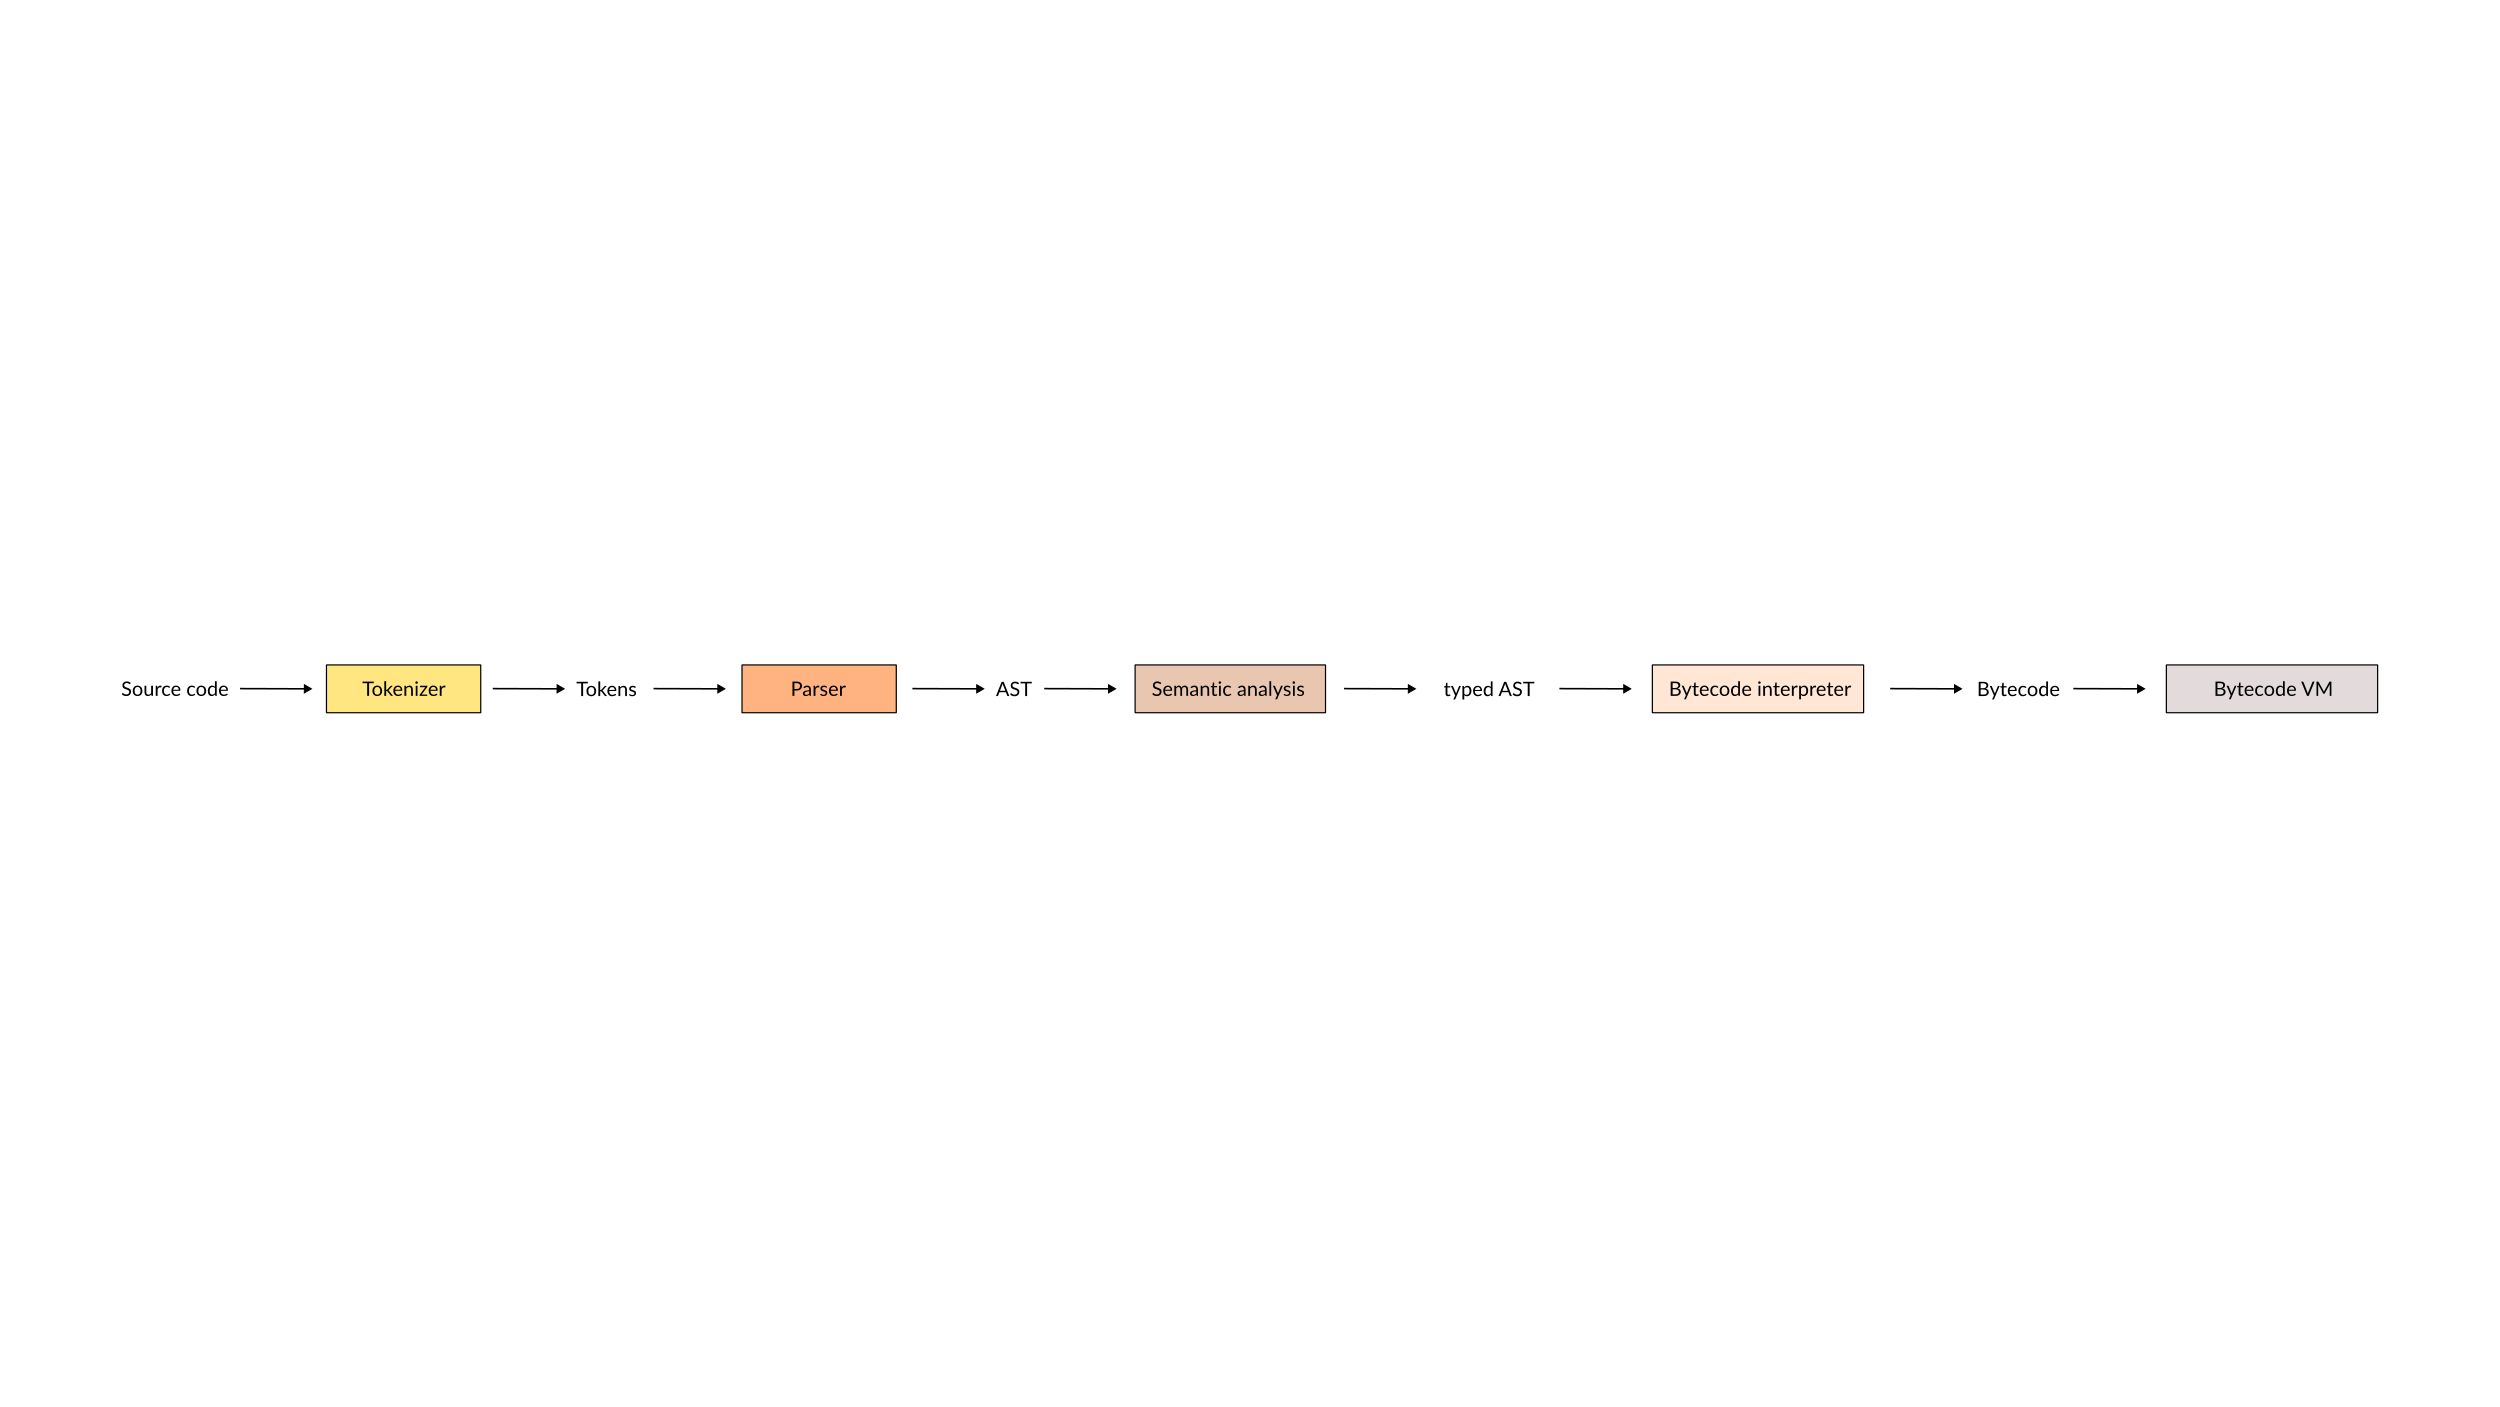
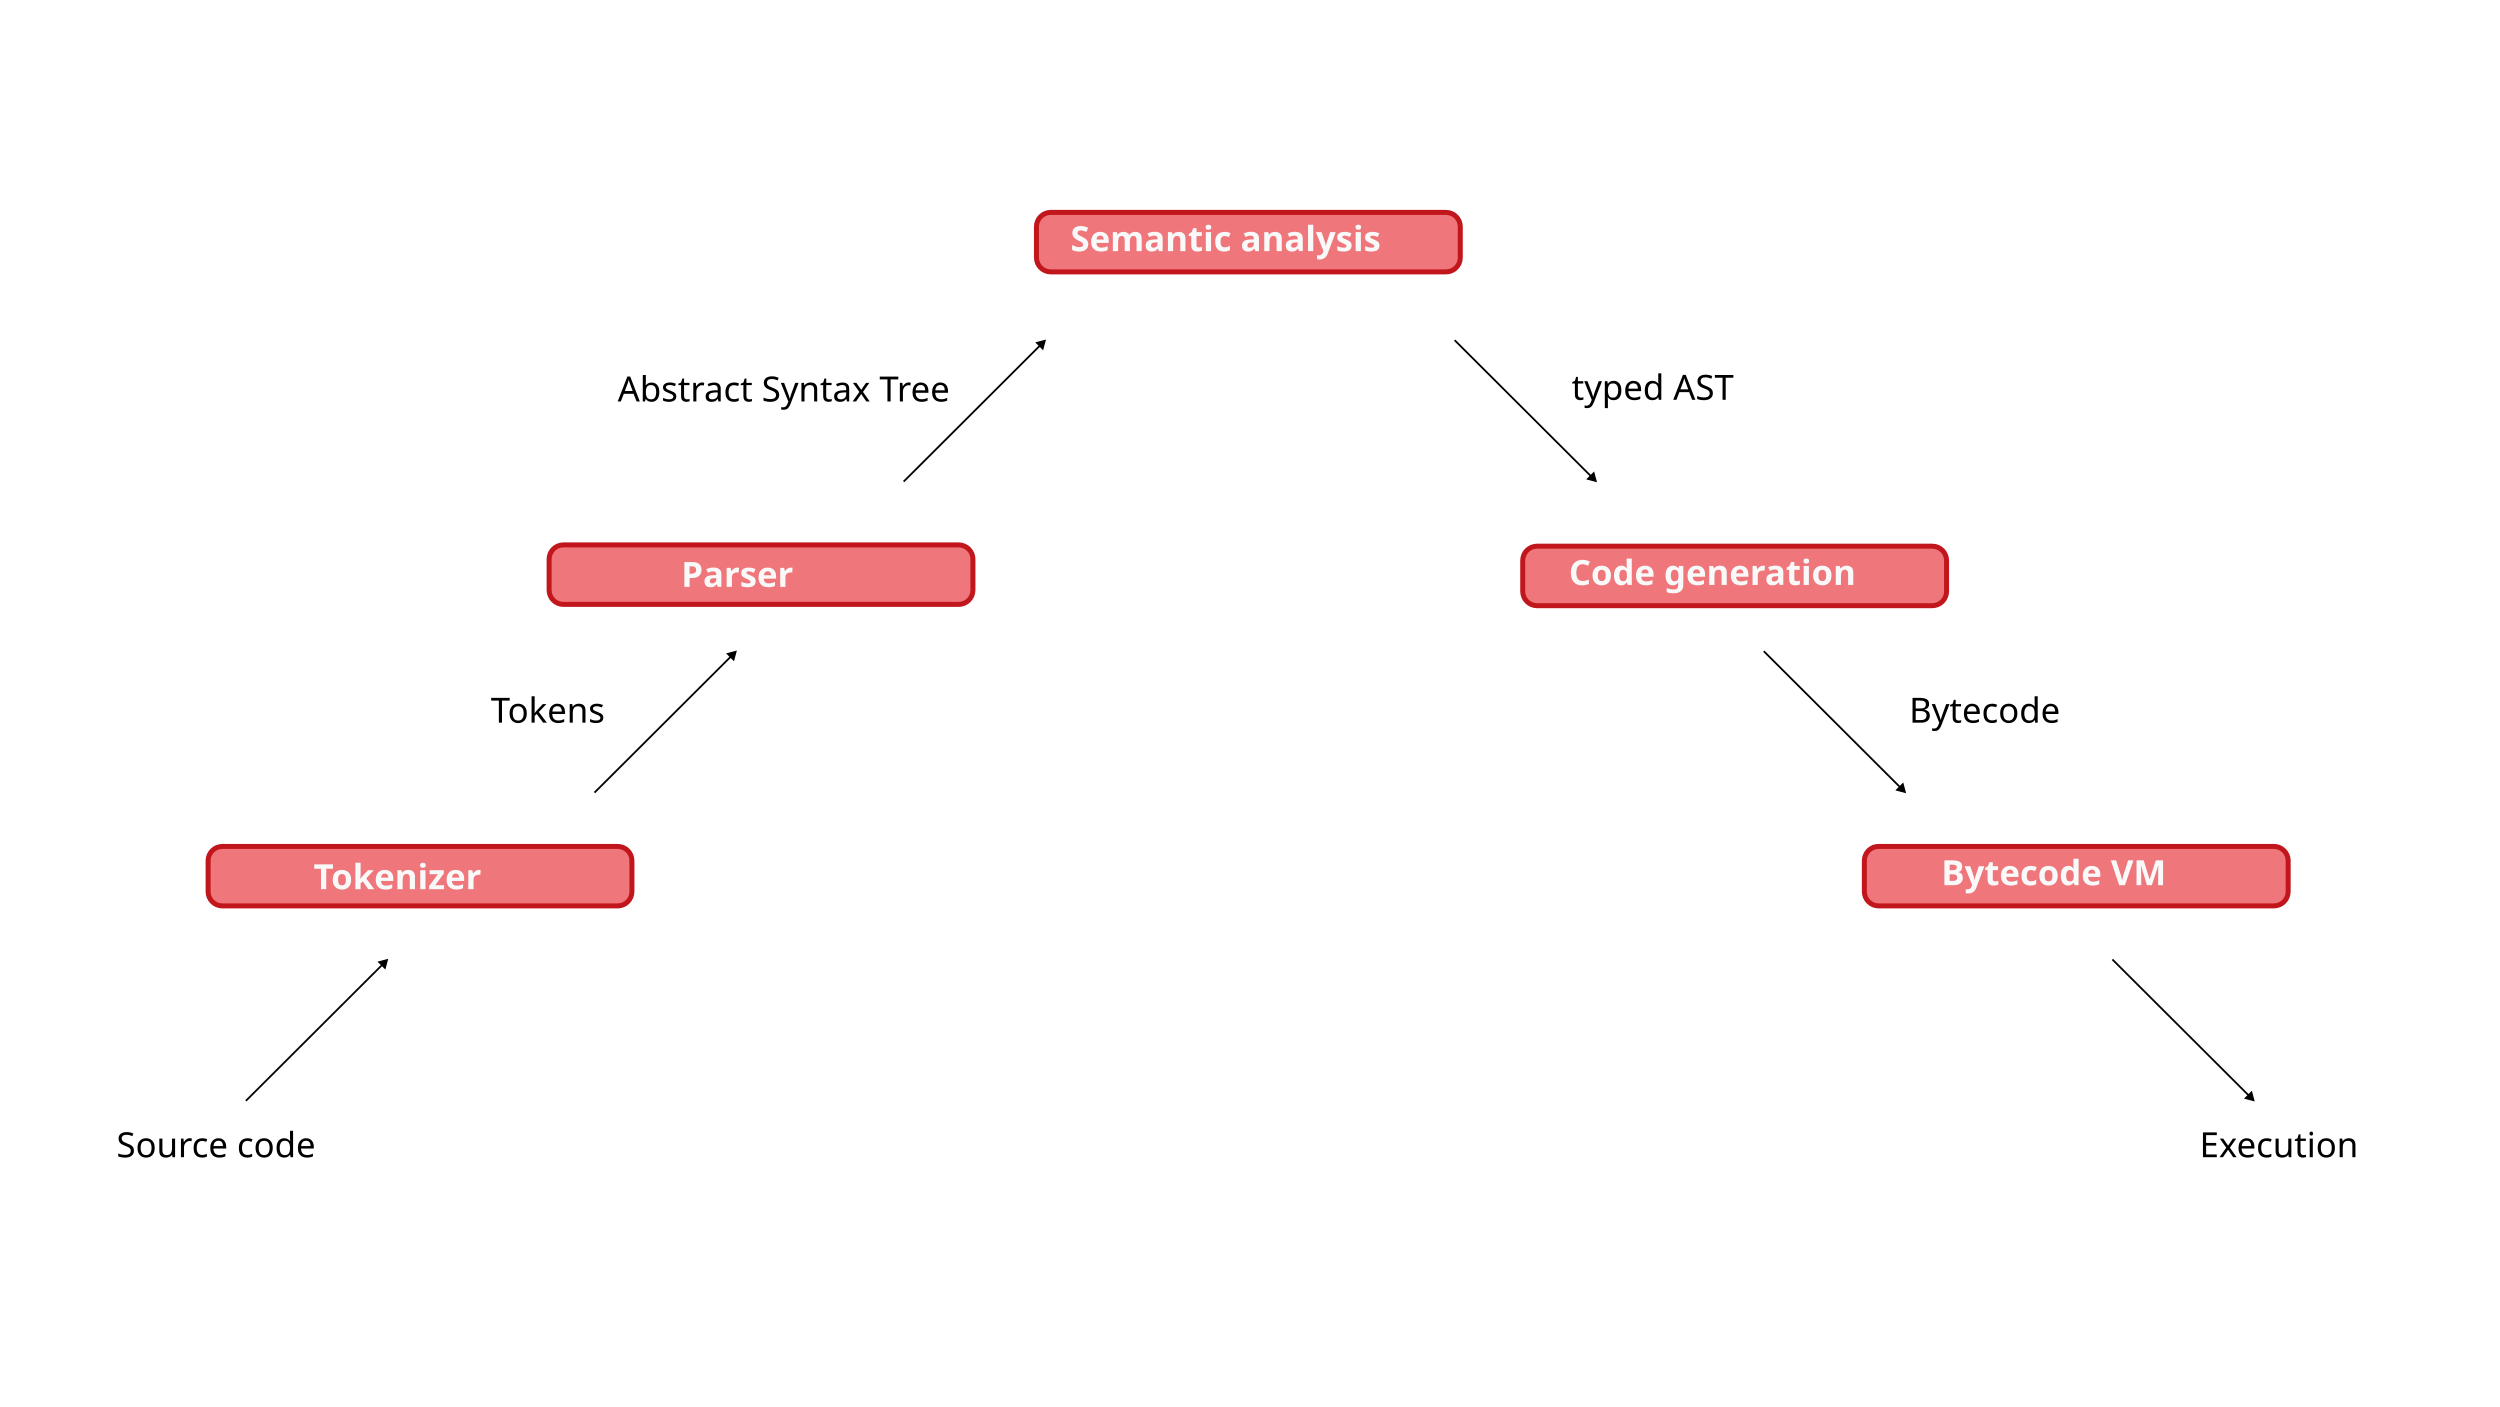
- <svg xmlns="http://www.w3.org/2000/svg" width="1920" height="1080" viewBox="0 0 508 285.75" version="1.1" id="svg2931">
+ <svg xmlns="http://www.w3.org/2000/svg" xmlns:xlink="http://www.w3.org/1999/xlink" width="1920" height="1080" viewBox="0 0 508 285.75" version="1.1" id="svg2931" xml:space="preserve">
  <defs id="defs2928">
    <marker style="overflow:visible" id="Triangle" refX="0" refY="0" orient="auto-start-reverse" markerWidth="1" markerHeight="1" viewBox="0 0 1 1" preserveAspectRatio="xMidYMid">
      <path transform="scale(0.5)" style="fill:context-stroke;fill-rule:evenodd;stroke:context-stroke;stroke-width:1pt" d="M 5.77,0 -2.88,5 V -5 Z" id="path135" />
    </marker>
  </defs>
  <g id="layer1">
-     <rect style="fill:#ffe680;fill-opacity:1;stroke:#000000;stroke-width:0.247;stroke-linecap:square;stroke-linejoin:bevel;stroke-dasharray:none;stroke-dashoffset:0;stroke-opacity:1" id="rect1" width="31.35" height="9.717" x="66.337" y="135.11" />
-     <text xml:space="preserve" style="font-size:4.061px;line-height:1.25;font-family:sans-serif;-inkscape-font-specification:sans-serif;letter-spacing:0px;word-spacing:0px;stroke-width:0.305" x="24.609" y="141.407" id="text1">
-       <tspan id="tspan1" style="font-style:normal;font-variant:normal;font-weight:normal;font-stretch:normal;font-size:4.061px;font-family:Lato;-inkscape-font-specification:Lato;stroke-width:0.305" x="24.609" y="141.407">Source code</tspan>
+     <use x="0" y="0" xlink:href="#rect4" id="use5" transform="translate(168.3219,-128.8356)" />
+     <use x="0" y="0" xlink:href="#rect4" id="use6" transform="translate(267.1328,-61.00871)" />
+     <use x="0" y="0" xlink:href="#rect4" id="use7" transform="translate(336.5485,-0.00352478)" />
+     <use x="0" y="0" xlink:href="#rect4" id="use4" transform="translate(69.29218,-61.26978)" />
+     <rect style="fill:#ef767a;fill-opacity:1;stroke:#c1161c;stroke-width:1.019;stroke-linecap:square;stroke-linejoin:bevel;stroke-dasharray:none;stroke-dashoffset:0;stroke-opacity:1" id="rect4" width="86.119" height="12.087" x="42.287" y="171.995" ry="2.9" />
+     <text xml:space="preserve" style="font-style:normal;font-variant:normal;font-weight:normal;font-stretch:normal;font-size:7.056px;line-height:1.25;font-family:'Noto Sans';-inkscape-font-specification:'Noto Sans';letter-spacing:0px;word-spacing:0px;stroke-width:0.344" x="23.672" y="235.148" id="text1">
+       <tspan id="tspan1" style="font-style:normal;font-variant:normal;font-weight:normal;font-stretch:normal;font-size:7.056px;font-family:'Noto Sans';-inkscape-font-specification:'Noto Sans';stroke-width:0.344" x="23.672" y="235.148">Source code</tspan>
    </text>
-     <text xml:space="preserve" style="font-size:4.061px;line-height:1.25;font-family:sans-serif;-inkscape-font-specification:sans-serif;letter-spacing:0px;word-spacing:0px;stroke-width:0.305" x="73.604" y="141.407" id="text2">
-       <tspan id="tspan2" style="font-style:normal;font-variant:normal;font-weight:normal;font-stretch:normal;font-size:4.061px;font-family:Lato;-inkscape-font-specification:Lato;stroke-width:0.305" x="73.604" y="141.407">Tokenizer</tspan>
+     <text xml:space="preserve" style="font-style:normal;font-variant:normal;font-weight:bold;font-stretch:normal;font-size:7.056px;line-height:1.25;font-family:'Noto Sans';-inkscape-font-specification:'Noto Sans Bold';text-align:center;letter-spacing:0px;word-spacing:0px;text-anchor:middle;fill:#f9f9f9;stroke-width:0.344" x="85.35" y="180.684" id="text2">
+       <tspan id="tspan2" style="font-style:normal;font-variant:normal;font-weight:bold;font-stretch:normal;font-size:7.056px;font-family:'Noto Sans';-inkscape-font-specification:'Noto Sans Bold';text-align:center;text-anchor:middle;fill:#f9f9f9;stroke-width:0.344" x="85.35" y="180.684">Tokenizer</tspan>
    </text>
-     <path style="fill:none;stroke:#000000;stroke-width:0.326px;stroke-linecap:butt;stroke-linejoin:miter;stroke-opacity:1;marker-end:url(#Triangle)" d="m 48.778,139.928 13.544,0.041" id="path2" />
-     <path style="fill:none;stroke:#000000;stroke-width:0.326px;stroke-linecap:butt;stroke-linejoin:miter;stroke-opacity:1;marker-end:url(#Triangle)" d="m 100.132,139.928 13.544,0.041" id="path3" />
-     <text xml:space="preserve" style="font-size:4.061px;line-height:1.25;font-family:sans-serif;-inkscape-font-specification:sans-serif;letter-spacing:0px;word-spacing:0px;stroke-width:0.305" x="117.096" y="141.446" id="text3">
-       <tspan id="tspan3" style="font-style:normal;font-variant:normal;font-weight:normal;font-stretch:normal;font-size:4.061px;font-family:Lato;-inkscape-font-specification:Lato;stroke-width:0.305" x="117.096" y="141.446">Tokens</tspan>
+     <text xml:space="preserve" style="font-style:normal;font-variant:normal;font-weight:normal;font-stretch:normal;font-size:7.056px;line-height:1.25;font-family:'Noto Sans';-inkscape-font-specification:'Noto Sans';letter-spacing:0px;word-spacing:0px;stroke-width:0.344" x="99.727" y="146.85" id="text3">
+       <tspan id="tspan3" style="font-style:normal;font-variant:normal;font-weight:normal;font-stretch:normal;font-size:7.056px;font-family:'Noto Sans';-inkscape-font-specification:'Noto Sans';stroke-width:0.344" x="99.727" y="146.85">Tokens</tspan>
    </text>
-     <rect style="fill:#ffb380;fill-opacity:1;stroke:#000000;stroke-width:0.247;stroke-linecap:square;stroke-linejoin:bevel;stroke-dasharray:none;stroke-dashoffset:0;stroke-opacity:1" id="rect3" width="31.35" height="9.717" x="150.775" y="135.11" />
-     <text xml:space="preserve" style="font-size:4.061px;line-height:1.25;font-family:sans-serif;-inkscape-font-specification:sans-serif;letter-spacing:0px;word-spacing:0px;stroke-width:0.305" x="160.654" y="141.407" id="text4">
-       <tspan id="tspan4" style="font-style:normal;font-variant:normal;font-weight:normal;font-stretch:normal;font-size:4.061px;font-family:Lato;-inkscape-font-specification:Lato;stroke-width:0.305" x="160.654" y="141.407">Parser</tspan>
+     <text xml:space="preserve" style="font-style:normal;font-variant:normal;font-weight:bold;font-stretch:normal;font-size:7.056px;line-height:1.25;font-family:'Noto Sans';-inkscape-font-specification:'Noto Sans Bold';text-align:center;letter-spacing:0px;word-spacing:0px;text-anchor:middle;fill:#f9f9f9;stroke-width:0.344" x="154.395" y="119.252" id="text4">
+       <tspan id="tspan4" style="font-style:normal;font-variant:normal;font-weight:bold;font-stretch:normal;font-size:7.056px;font-family:'Noto Sans';-inkscape-font-specification:'Noto Sans Bold';text-align:center;text-anchor:middle;fill:#f9f9f9;stroke-width:0.344" x="154.395" y="119.252">Parser</tspan>
    </text>
-     <path style="fill:none;stroke:#000000;stroke-width:0.326px;stroke-linecap:butt;stroke-linejoin:miter;stroke-opacity:1;marker-end:url(#Triangle)" d="m 132.799,139.928 13.544,0.041" id="path4" />
-     <path style="fill:none;stroke:#000000;stroke-width:0.326px;stroke-linecap:butt;stroke-linejoin:miter;stroke-opacity:1;marker-end:url(#Triangle)" d="m 185.4,139.928 13.544,0.041" id="path5" />
-     <text xml:space="preserve" style="font-size:4.061px;line-height:1.25;font-family:sans-serif;-inkscape-font-specification:sans-serif;letter-spacing:0px;word-spacing:0px;stroke-width:0.305" x="202.364" y="141.446" id="text5">
-       <tspan id="tspan5" style="font-style:normal;font-variant:normal;font-weight:normal;font-stretch:normal;font-size:4.061px;font-family:Lato;-inkscape-font-specification:Lato;stroke-width:0.305" x="202.364" y="141.446">AST</tspan>
+     <text xml:space="preserve" style="font-style:normal;font-variant:normal;font-weight:normal;font-stretch:normal;font-size:7.056px;line-height:1.25;font-family:'Noto Sans';-inkscape-font-specification:'Noto Sans';letter-spacing:0px;word-spacing:0px;stroke-width:0.344" x="125.512" y="81.578" id="text5">
+       <tspan id="tspan5" style="font-style:normal;font-variant:normal;font-weight:normal;font-stretch:normal;font-size:7.056px;font-family:'Noto Sans';-inkscape-font-specification:'Noto Sans';stroke-width:0.344" x="125.512" y="81.578">Abstract Syntax Tree</tspan>
    </text>
-     <path style="fill:none;stroke:#000000;stroke-width:0.326px;stroke-linecap:butt;stroke-linejoin:miter;stroke-opacity:1;marker-end:url(#Triangle)" d="m 212.191,139.928 13.544,0.041" id="path6" />
-     <rect style="fill:#e9c6af;fill-opacity:1;stroke:#000000;stroke-width:0.247;stroke-linecap:square;stroke-linejoin:bevel;stroke-dasharray:none;stroke-dashoffset:0;stroke-opacity:1" id="rect6" width="38.69" height="9.717" x="230.656" y="135.11" />
-     <text xml:space="preserve" style="font-size:4.061px;line-height:1.25;font-family:sans-serif;-inkscape-font-specification:sans-serif;letter-spacing:0px;word-spacing:0px;stroke-width:0.305" x="234.007" y="141.407" id="text6">
-       <tspan style="font-style:normal;font-variant:normal;font-weight:normal;font-stretch:normal;font-size:4.061px;font-family:Lato;-inkscape-font-specification:Lato;stroke-width:0.305" x="234.007" y="141.407" id="tspan104">Semantic analysis</tspan>
+     <text xml:space="preserve" style="font-style:normal;font-variant:normal;font-weight:bold;font-stretch:normal;font-size:7.056px;line-height:1.25;font-family:'Noto Sans';-inkscape-font-specification:'Noto Sans Bold';text-align:center;letter-spacing:0px;word-spacing:0px;text-anchor:middle;fill:#f9f9f9;stroke-width:0.344" x="253.64" y="51.037" id="text6">
+       <tspan style="font-style:normal;font-variant:normal;font-weight:bold;font-stretch:normal;font-size:7.056px;font-family:'Noto Sans';-inkscape-font-specification:'Noto Sans Bold';text-align:center;text-anchor:middle;fill:#f9f9f9;stroke-width:0.344" x="253.64" y="51.037" id="tspan104">Semantic analysis</tspan>
    </text>
-     <path style="fill:none;stroke:#000000;stroke-width:0.326px;stroke-linecap:butt;stroke-linejoin:miter;stroke-opacity:1;marker-end:url(#Triangle)" d="m 273.108,139.928 13.544,0.041" id="path7" />
-     <text xml:space="preserve" style="font-size:4.061px;line-height:1.25;font-family:sans-serif;-inkscape-font-specification:sans-serif;letter-spacing:0px;word-spacing:0px;stroke-width:0.305" x="293.336" y="141.446" id="text7">
-       <tspan id="tspan7" style="font-style:normal;font-variant:normal;font-weight:normal;font-stretch:normal;font-size:4.061px;font-family:Lato;-inkscape-font-specification:Lato;stroke-width:0.305" x="293.336" y="141.446">typed AST</tspan>
+     <text xml:space="preserve" style="font-style:normal;font-variant:normal;font-weight:normal;font-stretch:normal;font-size:7.056px;line-height:1.25;font-family:'Noto Sans';-inkscape-font-specification:'Noto Sans';letter-spacing:0px;word-spacing:0px;stroke-width:0.344" x="319.364" y="81.243" id="text7">
+       <tspan id="tspan7" style="font-style:normal;font-variant:normal;font-weight:normal;font-stretch:normal;font-size:7.056px;font-family:'Noto Sans';-inkscape-font-specification:'Noto Sans';stroke-width:0.344" x="319.364" y="81.243">typed AST</tspan>
    </text>
-     <path style="fill:none;stroke:#000000;stroke-width:0.326px;stroke-linecap:butt;stroke-linejoin:miter;stroke-opacity:1;marker-end:url(#Triangle)" d="m 316.872,139.928 13.544,0.041" id="path8" />
-     <rect style="fill:#ffe6d5;fill-opacity:1;stroke:#000000;stroke-width:0.247;stroke-linecap:square;stroke-linejoin:bevel;stroke-dasharray:none;stroke-dashoffset:0;stroke-opacity:1" id="rect8" width="42.929" height="9.717" x="335.757" y="135.11" />
-     <text xml:space="preserve" style="font-size:4.061px;line-height:1.25;font-family:sans-serif;-inkscape-font-specification:sans-serif;letter-spacing:0px;word-spacing:0px;stroke-width:0.305" x="339.108" y="141.407" id="text8">
-       <tspan id="tspan8" style="font-style:normal;font-variant:normal;font-weight:normal;font-stretch:normal;font-size:4.061px;font-family:Lato;-inkscape-font-specification:Lato;stroke-width:0.305" x="339.108" y="141.407">Bytecode interpreter</tspan>
+     <text xml:space="preserve" style="font-style:normal;font-variant:normal;font-weight:bold;font-stretch:normal;font-size:7.056px;line-height:1.25;font-family:'Noto Sans';-inkscape-font-specification:'Noto Sans Bold';text-align:center;letter-spacing:0px;word-spacing:0px;text-anchor:middle;fill:#f9f9f9;stroke-width:0.344" x="352.539" y="118.864" id="text8">
+       <tspan id="tspan8" style="font-style:normal;font-variant:normal;font-weight:bold;font-stretch:normal;font-size:7.056px;font-family:'Noto Sans';-inkscape-font-specification:'Noto Sans Bold';text-align:center;text-anchor:middle;fill:#f9f9f9;stroke-width:0.344" x="352.539" y="118.864">Code generation</tspan>
    </text>
-     <path style="fill:none;stroke:#000000;stroke-width:0.326px;stroke-linecap:butt;stroke-linejoin:miter;stroke-opacity:1;marker-end:url(#Triangle)" d="m 384.085,139.928 13.544,0.041" id="path9" />
-     <text xml:space="preserve" style="font-size:4.061px;line-height:1.25;font-family:sans-serif;-inkscape-font-specification:sans-serif;letter-spacing:0px;word-spacing:0px;stroke-width:0.305" x="401.701" y="141.446" id="text9">
-       <tspan id="tspan9" style="font-style:normal;font-variant:normal;font-weight:normal;font-stretch:normal;font-size:4.061px;font-family:Lato;-inkscape-font-specification:Lato;stroke-width:0.305" x="401.701" y="141.446">Bytecode</tspan>
+     <text xml:space="preserve" style="font-style:normal;font-variant:normal;font-weight:normal;font-stretch:normal;font-size:7.056px;line-height:1.25;font-family:'Noto Sans';-inkscape-font-specification:'Noto Sans';letter-spacing:0px;word-spacing:0px;stroke-width:0.344" x="387.942" y="146.85" id="text9">
+       <tspan id="tspan9" style="font-style:normal;font-variant:normal;font-weight:normal;font-stretch:normal;font-size:7.056px;font-family:'Noto Sans';-inkscape-font-specification:'Noto Sans';stroke-width:0.344" x="387.942" y="146.85">Bytecode</tspan>
    </text>
-     <path style="fill:none;stroke:#000000;stroke-width:0.326px;stroke-linecap:butt;stroke-linejoin:miter;stroke-opacity:1;marker-end:url(#Triangle)" d="m 421.294,139.928 13.544,0.041" id="path10" />
-     <rect style="fill:#e3dbdb;fill-opacity:1;stroke:#000000;stroke-width:0.247;stroke-linecap:square;stroke-linejoin:bevel;stroke-dasharray:none;stroke-dashoffset:0;stroke-opacity:1" id="rect10" width="42.929" height="9.717" x="440.205" y="135.11" />
-     <text xml:space="preserve" style="font-size:4.061px;line-height:1.25;font-family:sans-serif;-inkscape-font-specification:sans-serif;letter-spacing:0px;word-spacing:0px;stroke-width:0.305" x="449.816" y="141.407" id="text10">
-       <tspan id="tspan10" style="font-style:normal;font-variant:normal;font-weight:normal;font-stretch:normal;font-size:4.061px;font-family:Lato;-inkscape-font-specification:Lato;stroke-width:0.305" x="449.816" y="141.407">Bytecode VM</tspan>
+     <text xml:space="preserve" style="font-style:normal;font-variant:normal;font-weight:bold;font-stretch:normal;font-size:7.056px;line-height:1.25;font-family:'Noto Sans';-inkscape-font-specification:'Noto Sans Bold';text-align:center;letter-spacing:0px;word-spacing:0px;text-anchor:middle;fill:#f9f9f9;stroke-width:0.344" x="421.895" y="179.869" id="text10">
+       <tspan id="tspan10" style="font-style:normal;font-variant:normal;font-weight:bold;font-stretch:normal;font-size:7.056px;font-family:'Noto Sans';-inkscape-font-specification:'Noto Sans Bold';text-align:center;text-anchor:middle;fill:#f9f9f9;stroke-width:0.344" x="421.895" y="179.869">Bytecode VM</tspan>
    </text>
+     <path style="fill:none;stroke:#000000;stroke-width:0.368px;stroke-linecap:butt;stroke-linejoin:miter;stroke-opacity:1;marker-end:url(#Triangle)" d="m 120.804,161.053 28.004,-27.94" id="path1" />
+     <path style="fill:none;stroke:#000000;stroke-width:0.368px;stroke-linecap:butt;stroke-linejoin:miter;stroke-opacity:1;marker-end:url(#Triangle)" d="m 183.62,97.858 28.004,-27.94" id="path14" />
+     <path style="fill:none;stroke:#000000;stroke-width:0.368px;stroke-linecap:butt;stroke-linejoin:miter;stroke-opacity:1;marker-end:url(#Triangle)" d="m 295.58,69.125 28.004,27.94" id="path15" />
+     <path style="fill:none;stroke:#000000;stroke-width:0.368px;stroke-linecap:butt;stroke-linejoin:miter;stroke-opacity:1;marker-end:url(#Triangle)" d="m 358.396,132.32 28.004,27.94" id="path16" />
+     <text xml:space="preserve" style="font-style:normal;font-variant:normal;font-weight:normal;font-stretch:normal;font-size:7.056px;line-height:1.25;font-family:'Noto Sans';-inkscape-font-specification:'Noto Sans';letter-spacing:0px;word-spacing:0px;stroke-width:0.344" x="446.954" y="235.148" id="text17">
+       <tspan id="tspan17" style="font-style:normal;font-variant:normal;font-weight:normal;font-stretch:normal;font-size:7.056px;font-family:'Noto Sans';-inkscape-font-specification:'Noto Sans';stroke-width:0.344" x="446.954" y="235.148">Execution</tspan>
+     </text>
+     <path style="fill:none;stroke:#000000;stroke-width:0.368px;stroke-linecap:butt;stroke-linejoin:miter;stroke-opacity:1;marker-end:url(#Triangle)" d="M 49.963,223.692 77.967,195.752" id="path22" />
+     <path style="fill:none;stroke:#000000;stroke-width:0.368px;stroke-linecap:butt;stroke-linejoin:miter;stroke-opacity:1;marker-end:url(#Triangle)" d="m 429.237,194.959 28.004,27.94" id="path23" />
  </g>
</svg>
